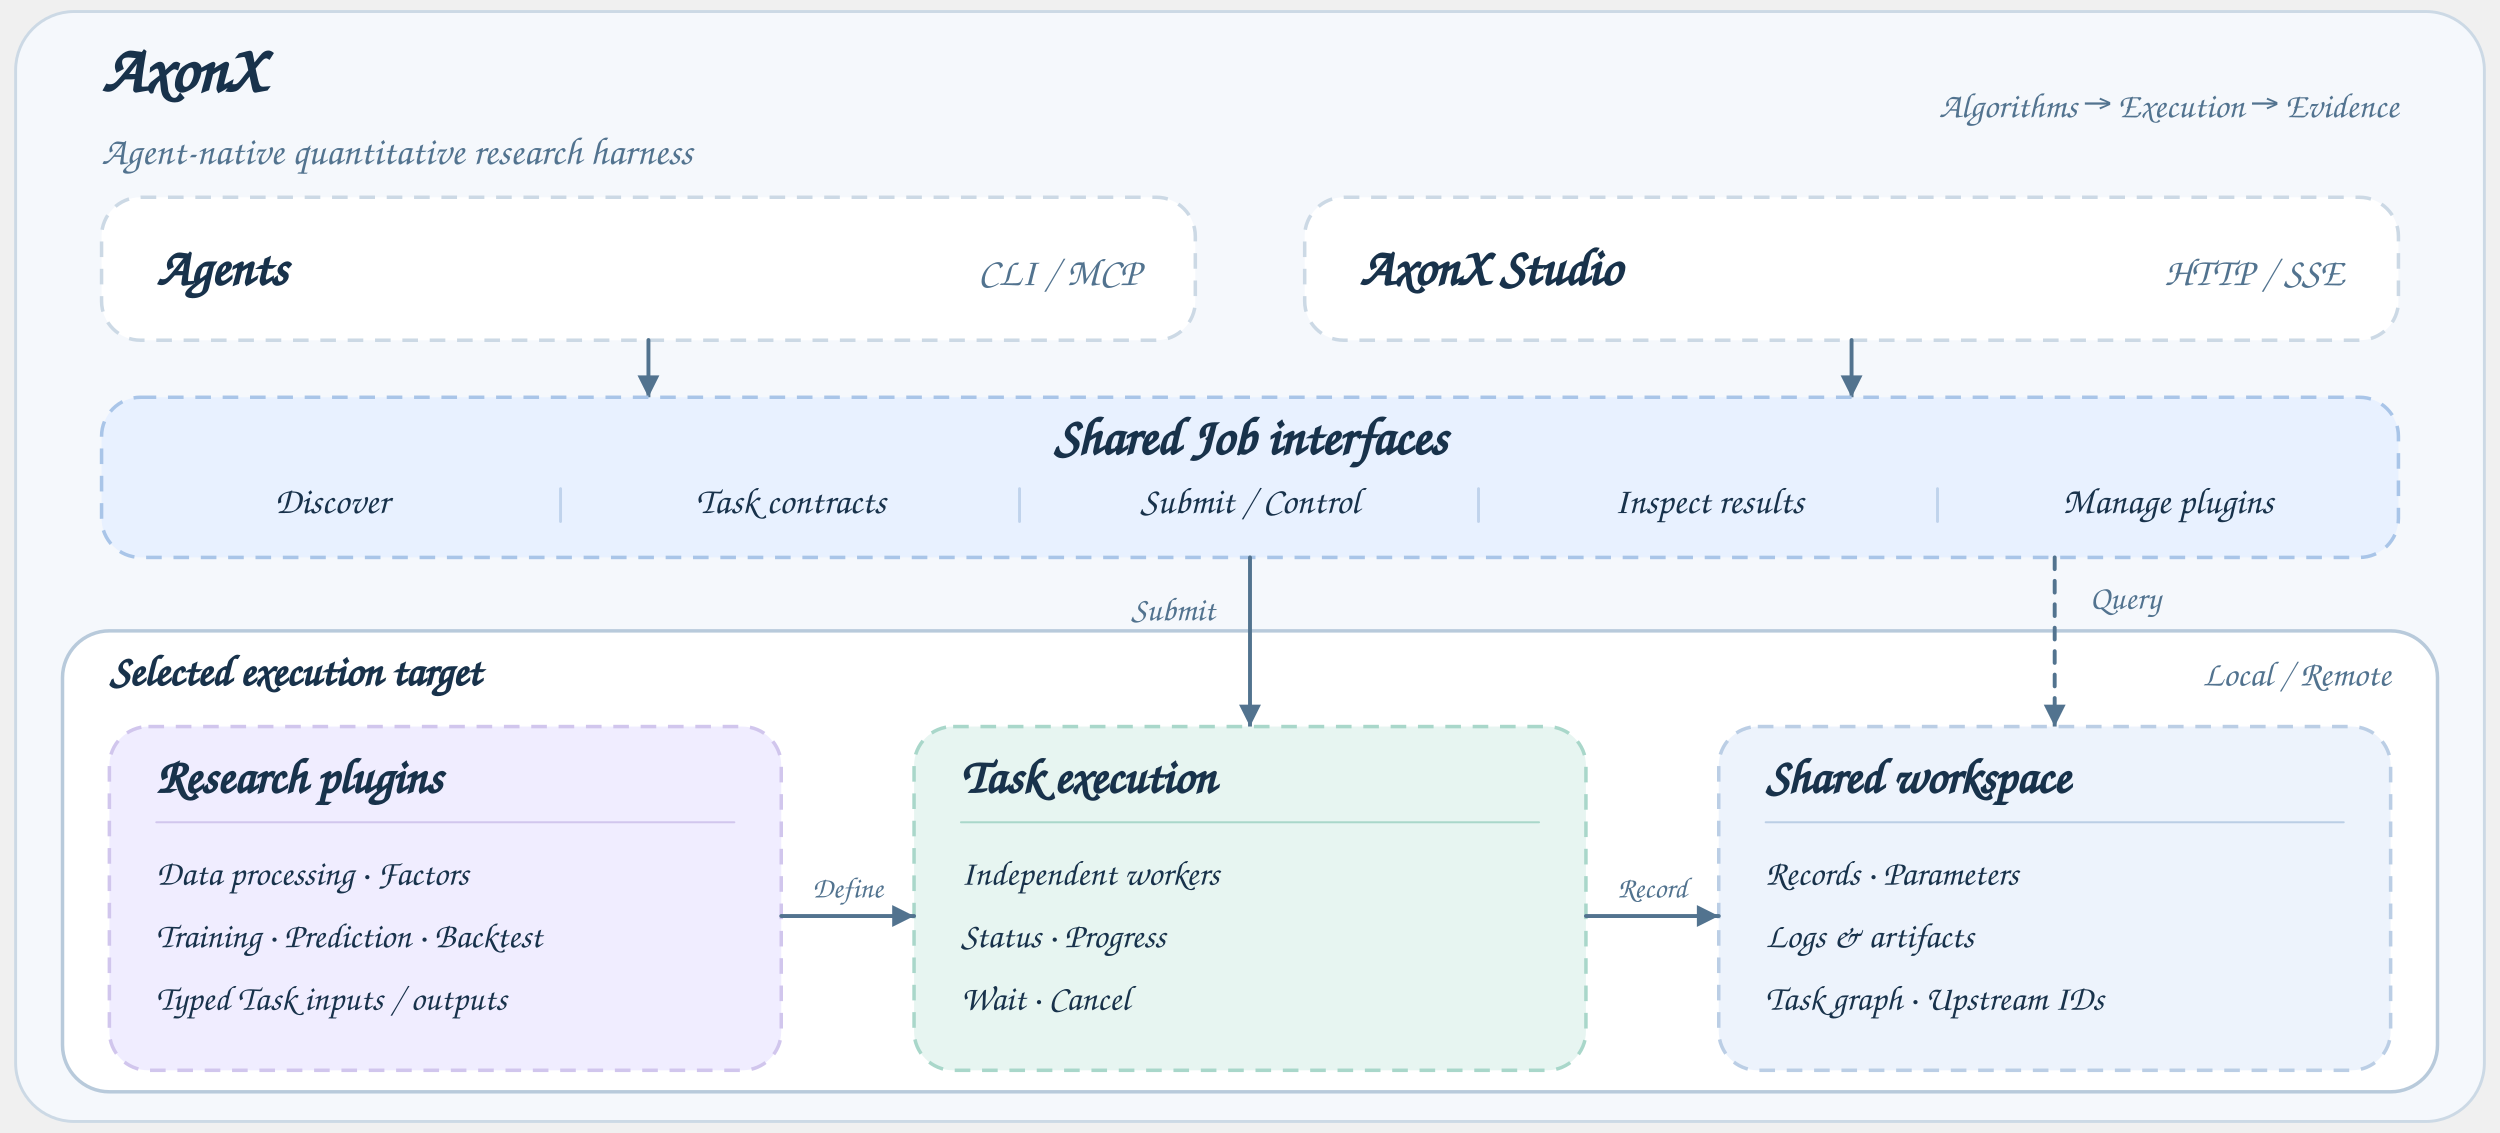
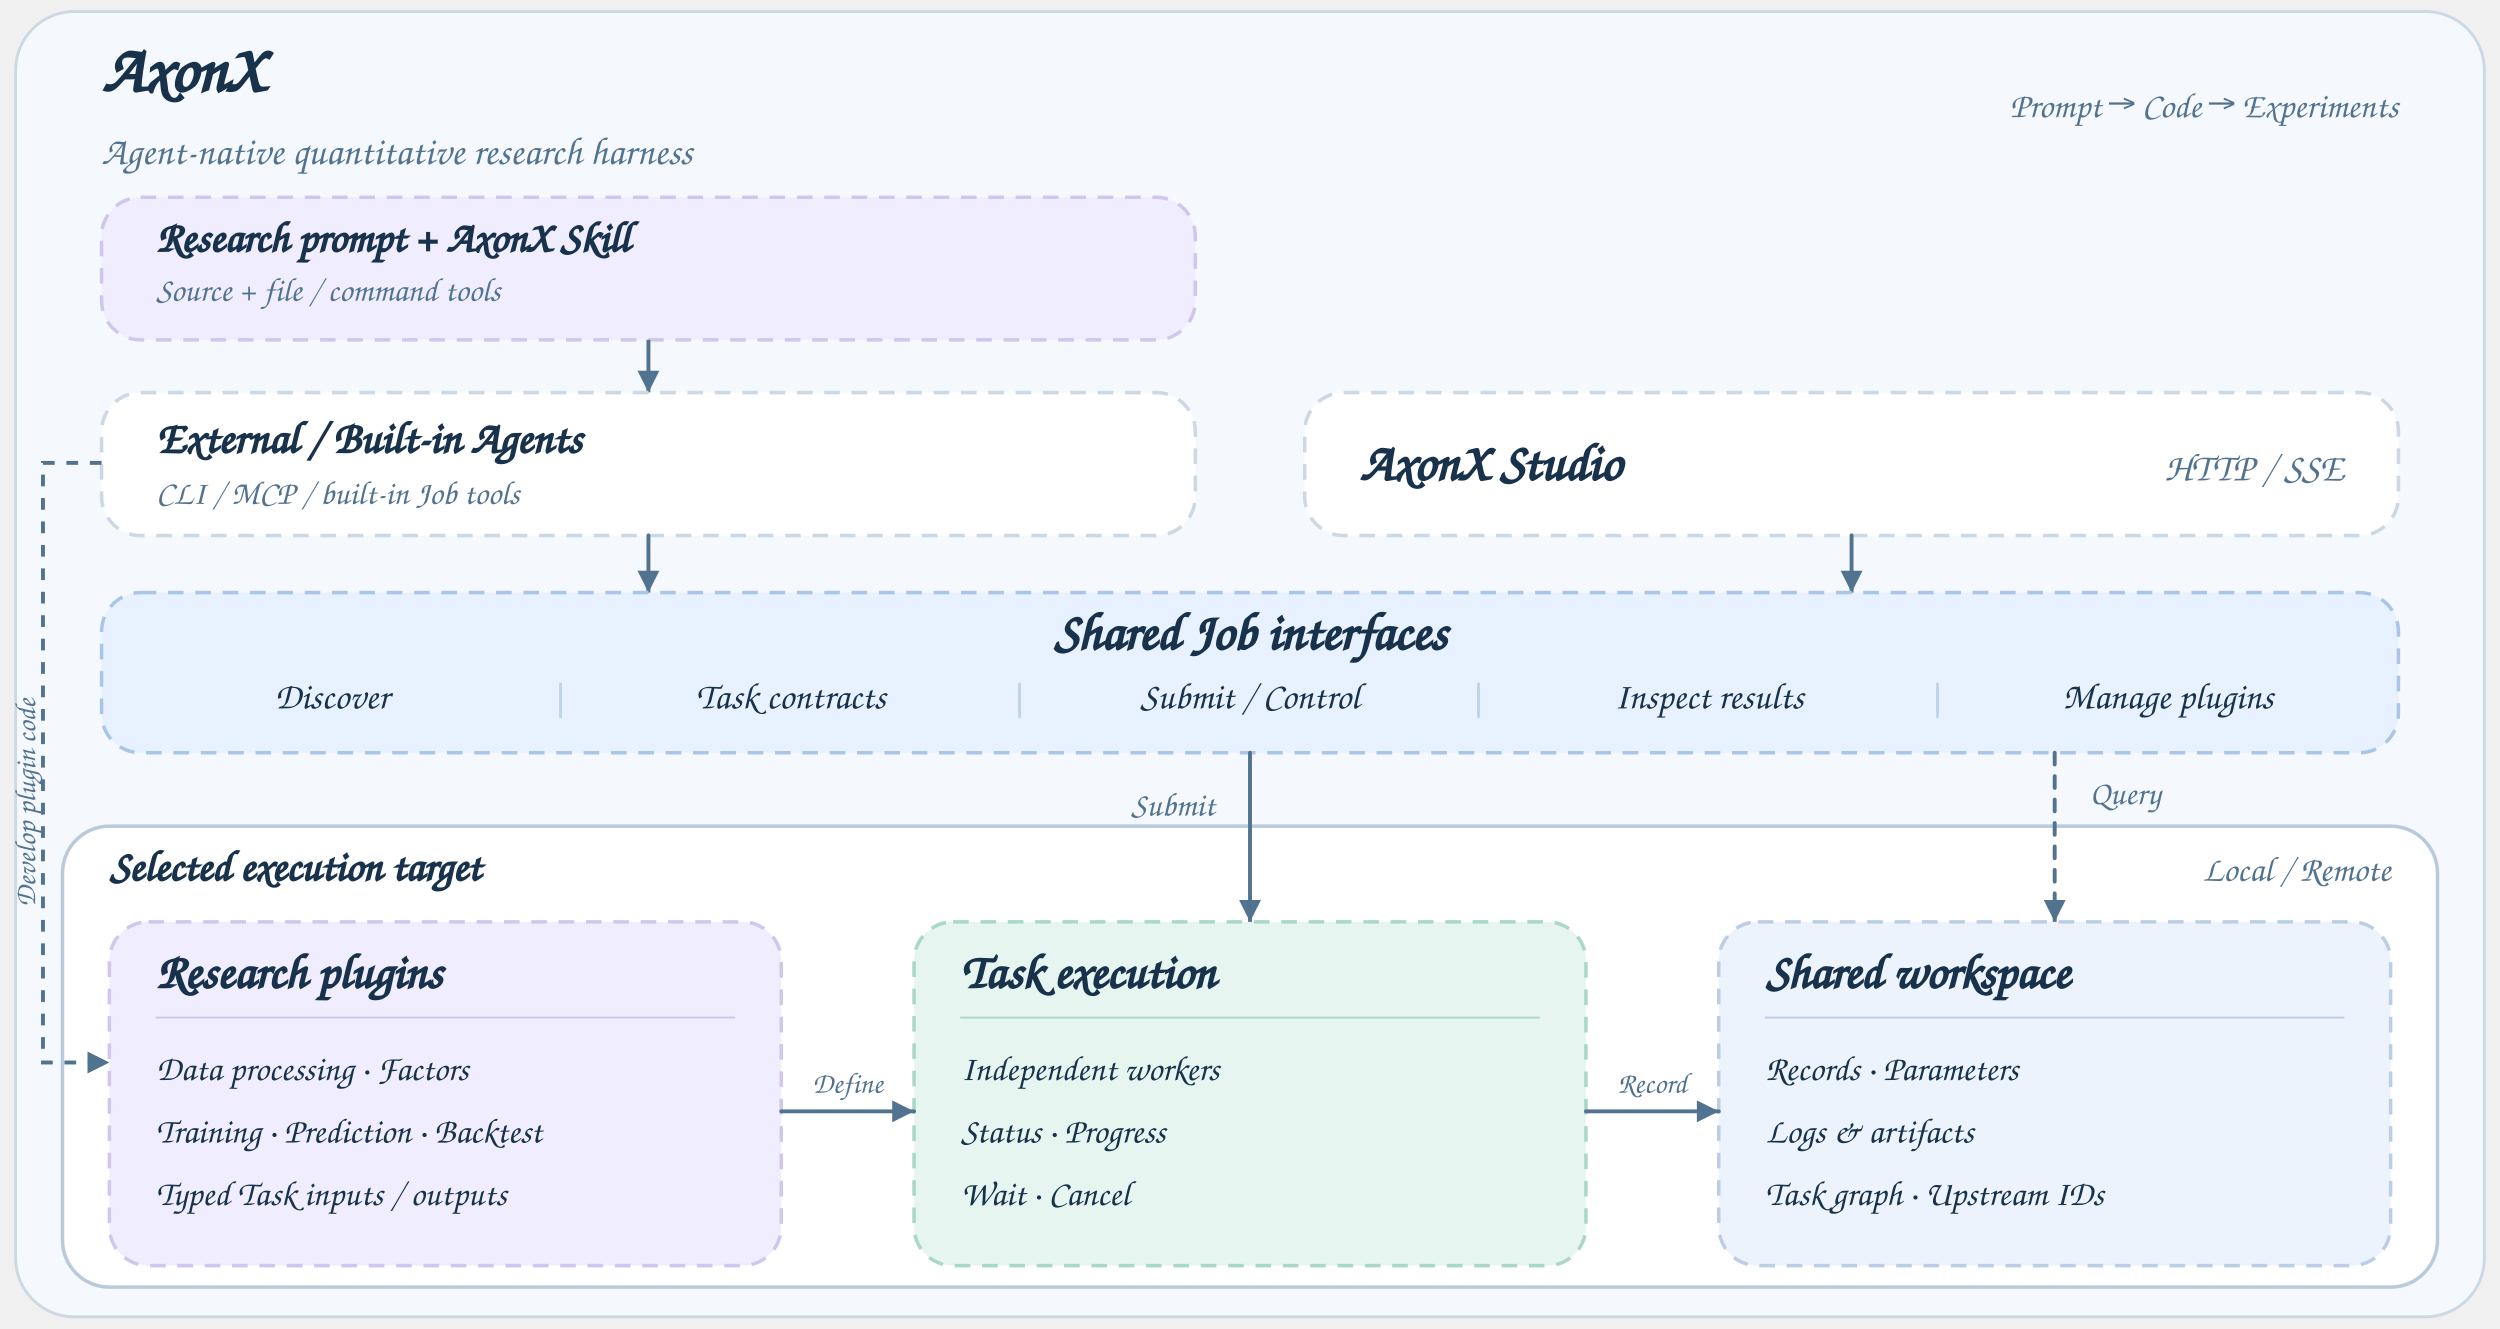
- <svg xmlns="http://www.w3.org/2000/svg" width="1280" height="580" viewBox="0 0 1280 580" role="img" aria-labelledby="title desc">
+ <svg xmlns="http://www.w3.org/2000/svg" width="1280" height="680" viewBox="0 0 1280 680" role="img" aria-labelledby="title desc">
  <defs>
    <marker id="arrow" viewBox="0 0 10 10" refX="9" refY="5" markerWidth="7" markerHeight="7" orient="auto">
      <path d="M 1 1 L 9 5 L 1 9 Z" fill="#52738f" />
    </marker>
  </defs>
-   <rect x="8" y="5.9" width="1264" height="568.3" rx="30" fill="#f5f8fc" stroke="#ccd9e5" stroke-width="1.5" />
+   <rect x="8" y="5.9" width="1264" height="668.3" rx="30" fill="#f5f8fc" stroke="#ccd9e5" stroke-width="1.5" />
  <g font-family="'Comic Sans MS', 'Chalkboard SE', 'Comic Neue', cursive" fill="#18324b" data-diagram-content="true">
    <text x="52" y="47" font-size="34" font-weight="700" text-anchor="start" fill="#18324b">AxonX</text>
    <text x="52" y="84" font-size="20" font-weight="400" text-anchor="start" fill="#52738f">Agent-native quantitative research harness</text>
-     <text x="1228" y="60.0" font-size="18" font-weight="400" text-anchor="end" fill="#52738f">Algorithms → Execution → Evidence</text>
-     <rect x="52" y="101.0" width="560" height="73.2" rx="20" fill="#ffffff" stroke="#ccd9e5" stroke-width="1.8" stroke-dasharray="8 6" />
-     <text x="80" y="146" font-size="27" font-weight="700" text-anchor="start" fill="#18324b">Agents</text>
-     <text x="584" y="146" font-size="20" font-weight="400" text-anchor="end" fill="#52738f">CLI / MCP</text>
-     <rect x="668" y="101.0" width="560" height="73.2" rx="20" fill="#ffffff" stroke="#ccd9e5" stroke-width="1.8" stroke-dasharray="8 6" />
-     <text x="696" y="146" font-size="27" font-weight="700" text-anchor="start" fill="#18324b">AxonX Studio</text>
-     <text x="1200" y="146" font-size="20" font-weight="400" text-anchor="end" fill="#52738f">HTTP / SSE</text>
-     <path d="M 332 174.1 V 203.4" fill="none" stroke="#52738f" stroke-width="2" stroke-linecap="round" stroke-linejoin="round" marker-end="url(#arrow)" />
-     <path d="M 948 174.1 V 203.4" fill="none" stroke="#52738f" stroke-width="2" stroke-linecap="round" stroke-linejoin="round" marker-end="url(#arrow)" />
-     <rect x="52" y="203.4" width="1176" height="82.0" rx="20" fill="#e8f1ff" stroke="#a9c5e8" stroke-width="1.8" stroke-dasharray="8 6" />
-     <text x="640" y="232.7" font-size="27" font-weight="700" text-anchor="middle" fill="#18324b">Shared Job interfaces</text>
-     <text x="170" y="262.7" font-size="19" font-weight="400" text-anchor="middle" fill="#18324b">Discover</text>
-     <path d="M 287 250.2 v 16.8" fill="none" stroke="#c0d3ec" stroke-width="1.5" stroke-linecap="round" stroke-linejoin="round" />
-     <text x="405" y="262.7" font-size="19" font-weight="400" text-anchor="middle" fill="#18324b">Task contracts</text>
-     <path d="M 522 250.2 v 16.8" fill="none" stroke="#c0d3ec" stroke-width="1.5" stroke-linecap="round" stroke-linejoin="round" />
-     <text x="640" y="262.7" font-size="19" font-weight="400" text-anchor="middle" fill="#18324b">Submit / Control</text>
-     <path d="M 757 250.2 v 16.8" fill="none" stroke="#c0d3ec" stroke-width="1.5" stroke-linecap="round" stroke-linejoin="round" />
-     <text x="875" y="262.7" font-size="19" font-weight="400" text-anchor="middle" fill="#18324b">Inspect results</text>
-     <path d="M 992 250.2 v 16.8" fill="none" stroke="#c0d3ec" stroke-width="1.5" stroke-linecap="round" stroke-linejoin="round" />
-     <text x="1110" y="262.7" font-size="19" font-weight="400" text-anchor="middle" fill="#18324b">Manage plugins</text>
-     <rect x="32" y="323" width="1216" height="236" rx="24" fill="#ffffff" stroke="#b8cadb" stroke-width="1.8" />
-     <text x="56" y="351" font-size="22" font-weight="700" text-anchor="start" fill="#18324b">Selected execution target</text>
-     <text x="1224" y="351" font-size="18" font-weight="400" text-anchor="end" fill="#52738f">Local / Remote</text>
-     <path d="M 640 285.4 V 372" fill="none" stroke="#52738f" stroke-width="2" stroke-linecap="round" stroke-linejoin="round" marker-end="url(#arrow)" />
-     <text x="622" y="317.6" font-size="17" font-weight="400" text-anchor="end" fill="#52738f">Submit</text>
-     <path d="M 1052 285.4 V 372" fill="none" stroke="#52738f" stroke-width="2" stroke-linecap="round" stroke-linejoin="round" stroke-dasharray="6 6" marker-end="url(#arrow)" />
-     <text x="1070" y="311.7" font-size="17" font-weight="400" text-anchor="start" fill="#52738f">Query</text>
-     <rect x="56" y="372" width="344" height="176" rx="20" fill="#f0edff" stroke="#d1c6ed" stroke-width="1.8" stroke-dasharray="8 6" />
-     <text x="80" y="406" font-size="25" font-weight="700" text-anchor="start" fill="#18324b">Research plugins</text>
-     <path d="M 80 421 H 376" fill="none" stroke="#d1c6ed" stroke-width="1" stroke-linecap="round" stroke-linejoin="round" />
-     <text x="80" y="453" font-size="18" font-weight="400" text-anchor="start" fill="#18324b">Data processing · Factors</text>
-     <text x="80" y="485" font-size="18" font-weight="400" text-anchor="start" fill="#18324b">Training · Prediction · Backtest</text>
-     <text x="80" y="517" font-size="18" font-weight="400" text-anchor="start" fill="#18324b">Typed Task inputs / outputs</text>
-     <rect x="468" y="372" width="344" height="176" rx="20" fill="#e7f5f1" stroke="#a9d7ca" stroke-width="1.8" stroke-dasharray="8 6" />
-     <text x="492" y="406" font-size="25" font-weight="700" text-anchor="start" fill="#18324b">Task execution</text>
-     <path d="M 492 421 H 788" fill="none" stroke="#a9d7ca" stroke-width="1" stroke-linecap="round" stroke-linejoin="round" />
-     <text x="492" y="453" font-size="18" font-weight="400" text-anchor="start" fill="#18324b">Independent workers</text>
-     <text x="492" y="485" font-size="18" font-weight="400" text-anchor="start" fill="#18324b">Status · Progress</text>
-     <text x="492" y="517" font-size="18" font-weight="400" text-anchor="start" fill="#18324b">Wait · Cancel</text>
-     <rect x="880" y="372" width="344" height="176" rx="20" fill="#edf3fc" stroke="#bbcee5" stroke-width="1.8" stroke-dasharray="8 6" />
-     <text x="904" y="406" font-size="25" font-weight="700" text-anchor="start" fill="#18324b">Shared workspace</text>
-     <path d="M 904 421 H 1200" fill="none" stroke="#bbcee5" stroke-width="1" stroke-linecap="round" stroke-linejoin="round" />
-     <text x="904" y="453" font-size="18" font-weight="400" text-anchor="start" fill="#18324b">Records · Parameters</text>
-     <text x="904" y="485" font-size="18" font-weight="400" text-anchor="start" fill="#18324b">Logs &amp; artifacts</text>
-     <text x="904" y="517" font-size="18" font-weight="400" text-anchor="start" fill="#18324b">Task graph · Upstream IDs</text>
-     <path d="M 400 469 H 468" fill="none" stroke="#52738f" stroke-width="2" stroke-linecap="round" stroke-linejoin="round" marker-end="url(#arrow)" />
-     <text x="434" y="459.5" font-size="15" font-weight="400" text-anchor="middle" fill="#52738f">Define</text>
-     <path d="M 812 469 H 880" fill="none" stroke="#52738f" stroke-width="2" stroke-linecap="round" stroke-linejoin="round" marker-end="url(#arrow)" />
-     <text x="846" y="459.5" font-size="15" font-weight="400" text-anchor="middle" fill="#52738f">Record</text>
+     <text x="1228" y="60.0" font-size="18" font-weight="400" text-anchor="end" fill="#52738f">Prompt → Code → Experiments</text>
+     <rect x="52" y="101" width="560" height="73" rx="20" fill="#f0edff" stroke="#d1c6ed" stroke-width="1.8" stroke-dasharray="8 6" />
+     <text x="80" y="129" font-size="22" font-weight="700">Research prompt + AxonX Skill</text>
+     <text x="80" y="154" font-size="17" fill="#52738f">Source + file / command tools</text>
+     <path d="M 332 174 V 201" fill="none" stroke="#52738f" stroke-width="2" marker-end="url(#arrow)" />
+     <g transform="translate(0 100)">
+       <rect x="52" y="101.0" width="560" height="73.2" rx="20" fill="#ffffff" stroke="#ccd9e5" stroke-width="1.8" stroke-dasharray="8 6" />
+       <text x="80" y="132" font-size="23" font-weight="700" text-anchor="start" fill="#18324b">External / Built-in Agents</text>
+       <text x="80" y="158" font-size="17" font-weight="400" text-anchor="start" fill="#52738f">CLI / MCP / built-in Job tools</text>
+       <rect x="668" y="101.0" width="560" height="73.2" rx="20" fill="#ffffff" stroke="#ccd9e5" stroke-width="1.8" stroke-dasharray="8 6" />
+       <text x="696" y="146" font-size="27" font-weight="700" text-anchor="start" fill="#18324b">AxonX Studio</text>
+       <text x="1200" y="146" font-size="20" font-weight="400" text-anchor="end" fill="#52738f">HTTP / SSE</text>
+       <path d="M 332 174.1 V 203.4" fill="none" stroke="#52738f" stroke-width="2" stroke-linecap="round" stroke-linejoin="round" marker-end="url(#arrow)" />
+       <path d="M 948 174.1 V 203.4" fill="none" stroke="#52738f" stroke-width="2" stroke-linecap="round" stroke-linejoin="round" marker-end="url(#arrow)" />
+       <rect x="52" y="203.4" width="1176" height="82.0" rx="20" fill="#e8f1ff" stroke="#a9c5e8" stroke-width="1.8" stroke-dasharray="8 6" />
+       <text x="640" y="232.7" font-size="27" font-weight="700" text-anchor="middle" fill="#18324b">Shared Job interfaces</text>
+       <text x="170" y="262.7" font-size="19" font-weight="400" text-anchor="middle" fill="#18324b">Discover</text>
+       <path d="M 287 250.2 v 16.8" fill="none" stroke="#c0d3ec" stroke-width="1.5" stroke-linecap="round" stroke-linejoin="round" />
+       <text x="405" y="262.7" font-size="19" font-weight="400" text-anchor="middle" fill="#18324b">Task contracts</text>
+       <path d="M 522 250.2 v 16.8" fill="none" stroke="#c0d3ec" stroke-width="1.5" stroke-linecap="round" stroke-linejoin="round" />
+       <text x="640" y="262.7" font-size="19" font-weight="400" text-anchor="middle" fill="#18324b">Submit / Control</text>
+       <path d="M 757 250.2 v 16.8" fill="none" stroke="#c0d3ec" stroke-width="1.5" stroke-linecap="round" stroke-linejoin="round" />
+       <text x="875" y="262.7" font-size="19" font-weight="400" text-anchor="middle" fill="#18324b">Inspect results</text>
+       <path d="M 992 250.2 v 16.8" fill="none" stroke="#c0d3ec" stroke-width="1.5" stroke-linecap="round" stroke-linejoin="round" />
+       <text x="1110" y="262.7" font-size="19" font-weight="400" text-anchor="middle" fill="#18324b">Manage plugins</text>
+       <rect x="32" y="323" width="1216" height="236" rx="24" fill="#ffffff" stroke="#b8cadb" stroke-width="1.8" />
+       <text x="56" y="351" font-size="22" font-weight="700" text-anchor="start" fill="#18324b">Selected execution target</text>
+       <text x="1224" y="351" font-size="18" font-weight="400" text-anchor="end" fill="#52738f">Local / Remote</text>
+       <path d="M 640 285.4 V 372" fill="none" stroke="#52738f" stroke-width="2" stroke-linecap="round" stroke-linejoin="round" marker-end="url(#arrow)" />
+       <text x="622" y="317.6" font-size="17" font-weight="400" text-anchor="end" fill="#52738f">Submit</text>
+       <path d="M 1052 285.4 V 372" fill="none" stroke="#52738f" stroke-width="2" stroke-linecap="round" stroke-linejoin="round" stroke-dasharray="6 6" marker-end="url(#arrow)" />
+       <text x="1070" y="311.7" font-size="17" font-weight="400" text-anchor="start" fill="#52738f">Query</text>
+       <rect x="56" y="372" width="344" height="176" rx="20" fill="#f0edff" stroke="#d1c6ed" stroke-width="1.8" stroke-dasharray="8 6" />
+       <text x="80" y="406" font-size="25" font-weight="700" text-anchor="start" fill="#18324b">Research plugins</text>
+       <path d="M 80 421 H 376" fill="none" stroke="#d1c6ed" stroke-width="1" stroke-linecap="round" stroke-linejoin="round" />
+       <text x="80" y="453" font-size="18" font-weight="400" text-anchor="start" fill="#18324b">Data processing · Factors</text>
+       <text x="80" y="485" font-size="18" font-weight="400" text-anchor="start" fill="#18324b">Training · Prediction · Backtest</text>
+       <text x="80" y="517" font-size="18" font-weight="400" text-anchor="start" fill="#18324b">Typed Task inputs / outputs</text>
+       <rect x="468" y="372" width="344" height="176" rx="20" fill="#e7f5f1" stroke="#a9d7ca" stroke-width="1.8" stroke-dasharray="8 6" />
+       <text x="492" y="406" font-size="25" font-weight="700" text-anchor="start" fill="#18324b">Task execution</text>
+       <path d="M 492 421 H 788" fill="none" stroke="#a9d7ca" stroke-width="1" stroke-linecap="round" stroke-linejoin="round" />
+       <text x="492" y="453" font-size="18" font-weight="400" text-anchor="start" fill="#18324b">Independent workers</text>
+       <text x="492" y="485" font-size="18" font-weight="400" text-anchor="start" fill="#18324b">Status · Progress</text>
+       <text x="492" y="517" font-size="18" font-weight="400" text-anchor="start" fill="#18324b">Wait · Cancel</text>
+       <rect x="880" y="372" width="344" height="176" rx="20" fill="#edf3fc" stroke="#bbcee5" stroke-width="1.8" stroke-dasharray="8 6" />
+       <text x="904" y="406" font-size="25" font-weight="700" text-anchor="start" fill="#18324b">Shared workspace</text>
+       <path d="M 904 421 H 1200" fill="none" stroke="#bbcee5" stroke-width="1" stroke-linecap="round" stroke-linejoin="round" />
+       <text x="904" y="453" font-size="18" font-weight="400" text-anchor="start" fill="#18324b">Records · Parameters</text>
+       <text x="904" y="485" font-size="18" font-weight="400" text-anchor="start" fill="#18324b">Logs &amp; artifacts</text>
+       <text x="904" y="517" font-size="18" font-weight="400" text-anchor="start" fill="#18324b">Task graph · Upstream IDs</text>
+       <path d="M 400 469 H 468" fill="none" stroke="#52738f" stroke-width="2" stroke-linecap="round" stroke-linejoin="round" marker-end="url(#arrow)" />
+       <text x="434" y="459.5" font-size="15" font-weight="400" text-anchor="middle" fill="#52738f">Define</text>
+       <path d="M 812 469 H 880" fill="none" stroke="#52738f" stroke-width="2" stroke-linecap="round" stroke-linejoin="round" marker-end="url(#arrow)" />
+       <text x="846" y="459.5" font-size="15" font-weight="400" text-anchor="middle" fill="#52738f">Record</text>
+     </g>
+     <path d="M 52 237 H 22 V 544 H 56" fill="none" stroke="#52738f" stroke-width="2" stroke-dasharray="6 6" marker-end="url(#arrow)" />
+     <text x="18" y="411" font-size="15" fill="#52738f" text-anchor="middle" transform="rotate(-90 18 411)">Develop plugin code</text>
  </g>
</svg>
